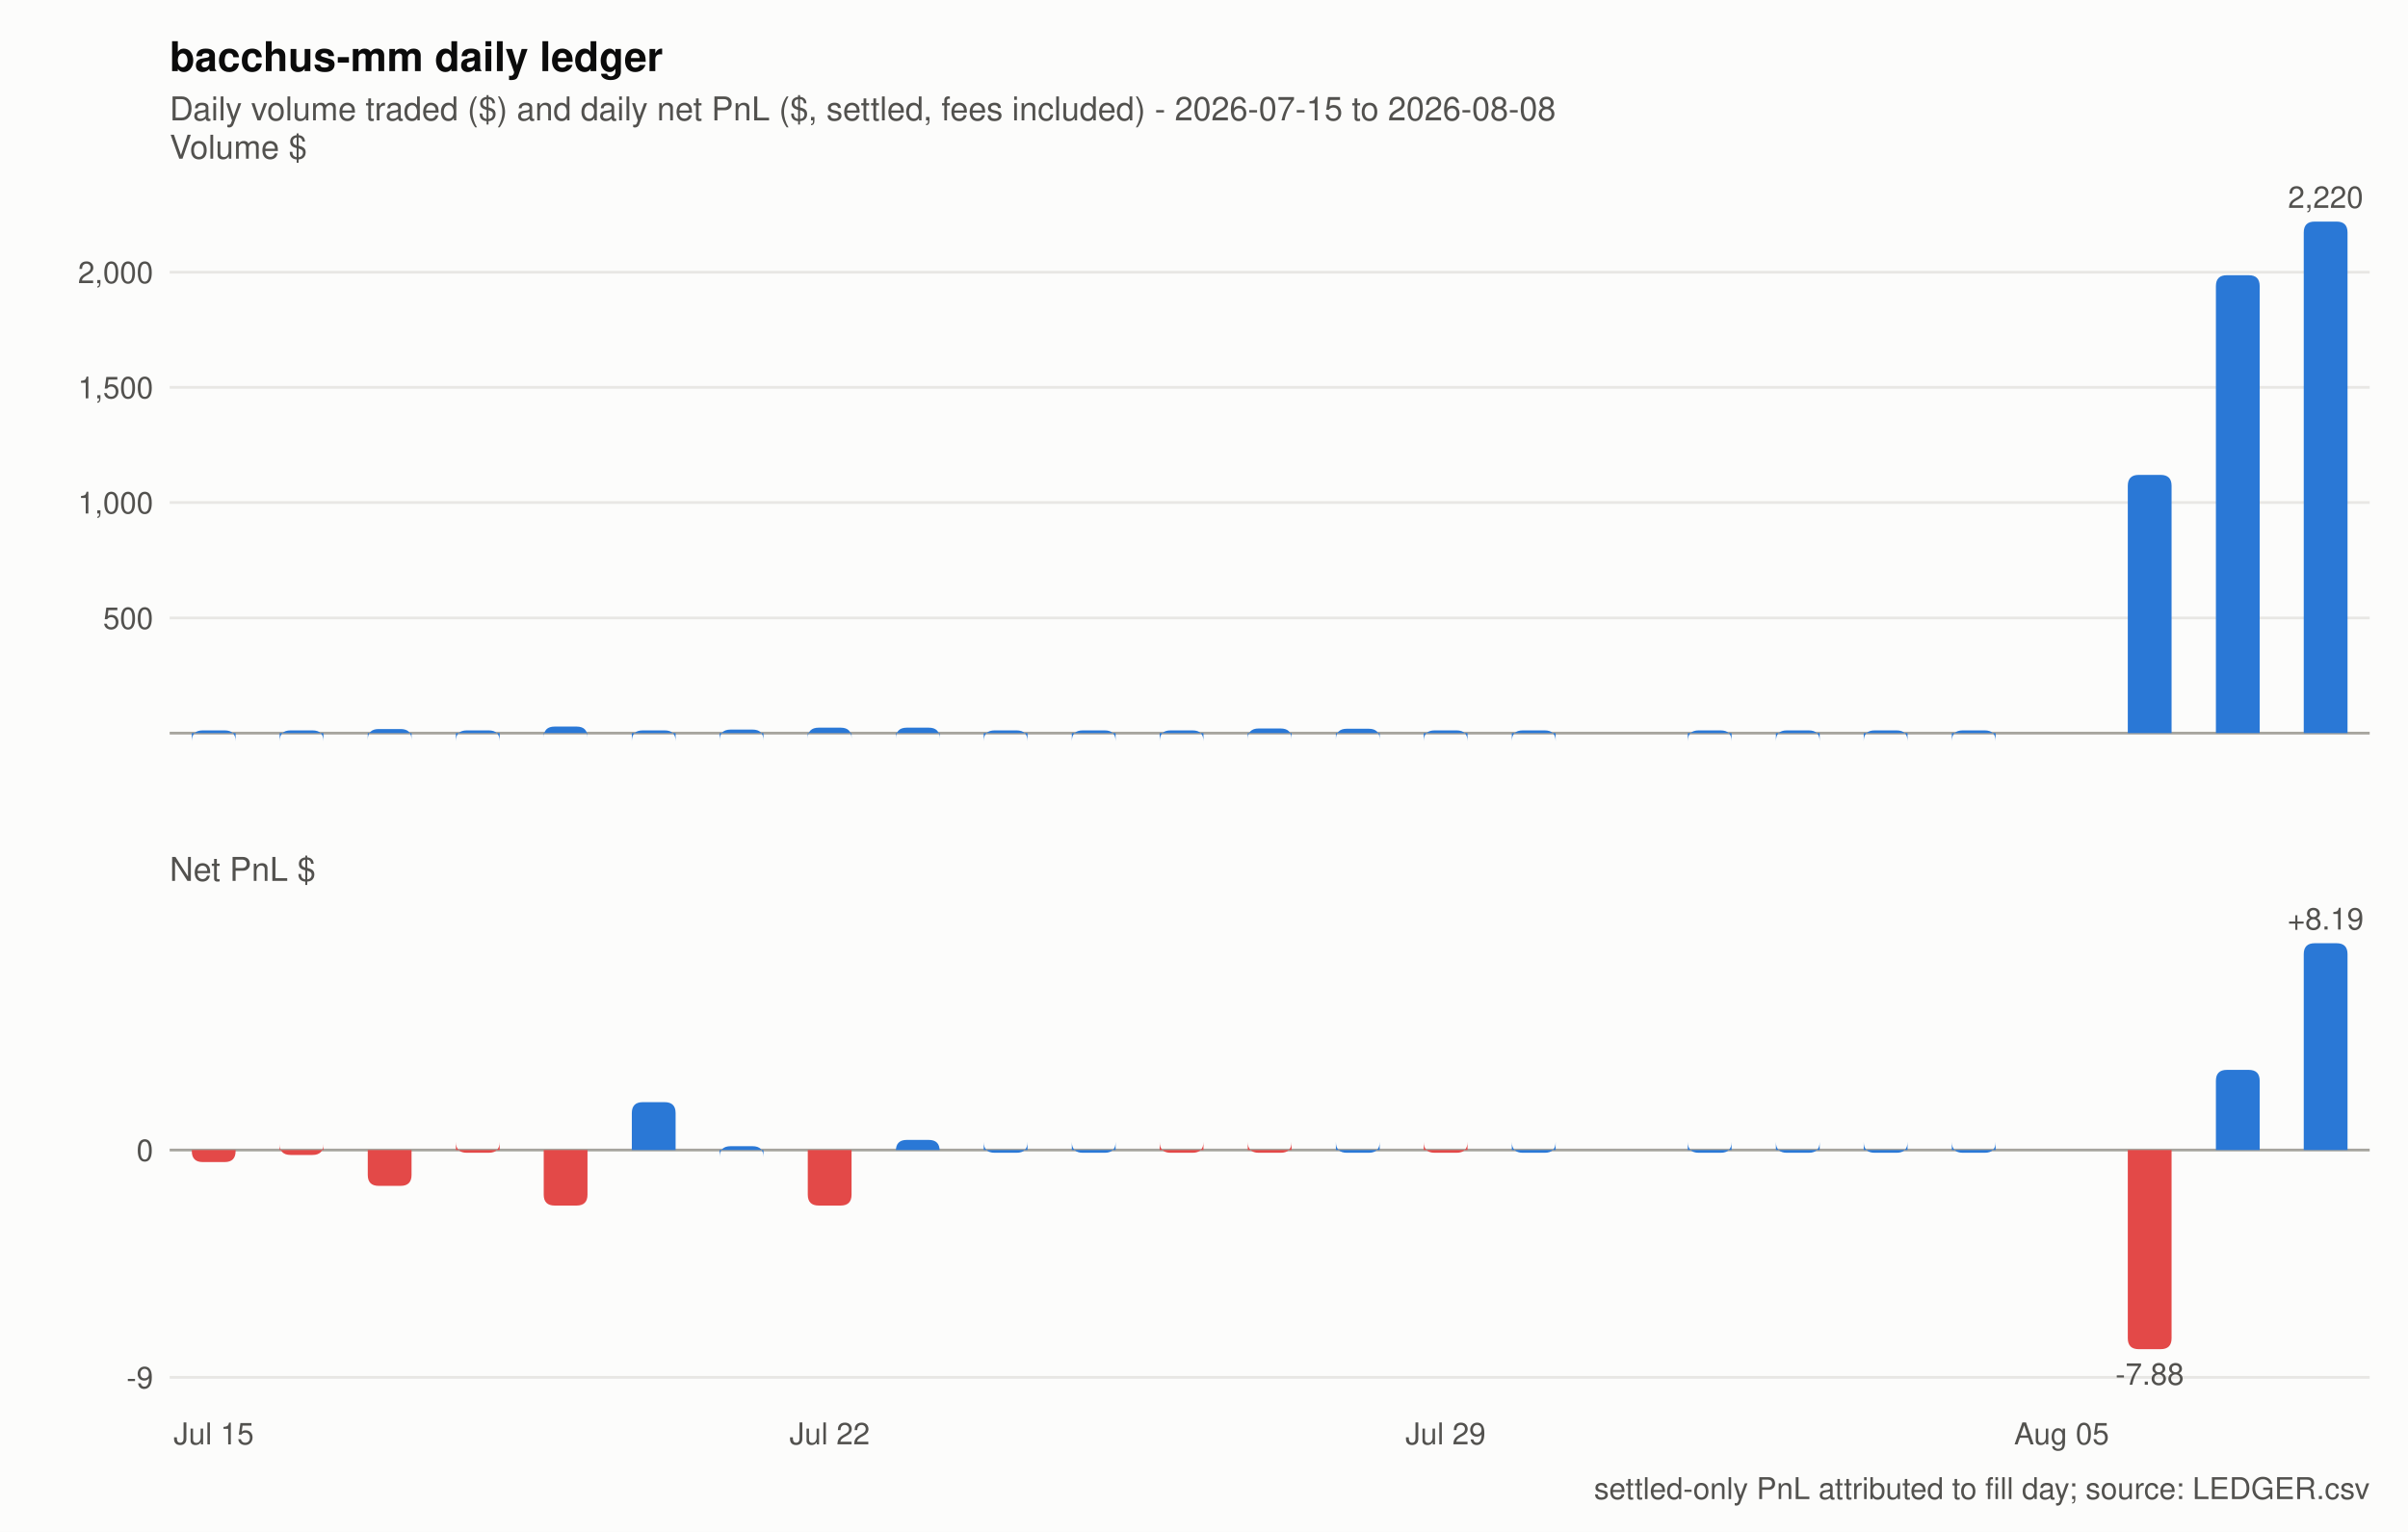
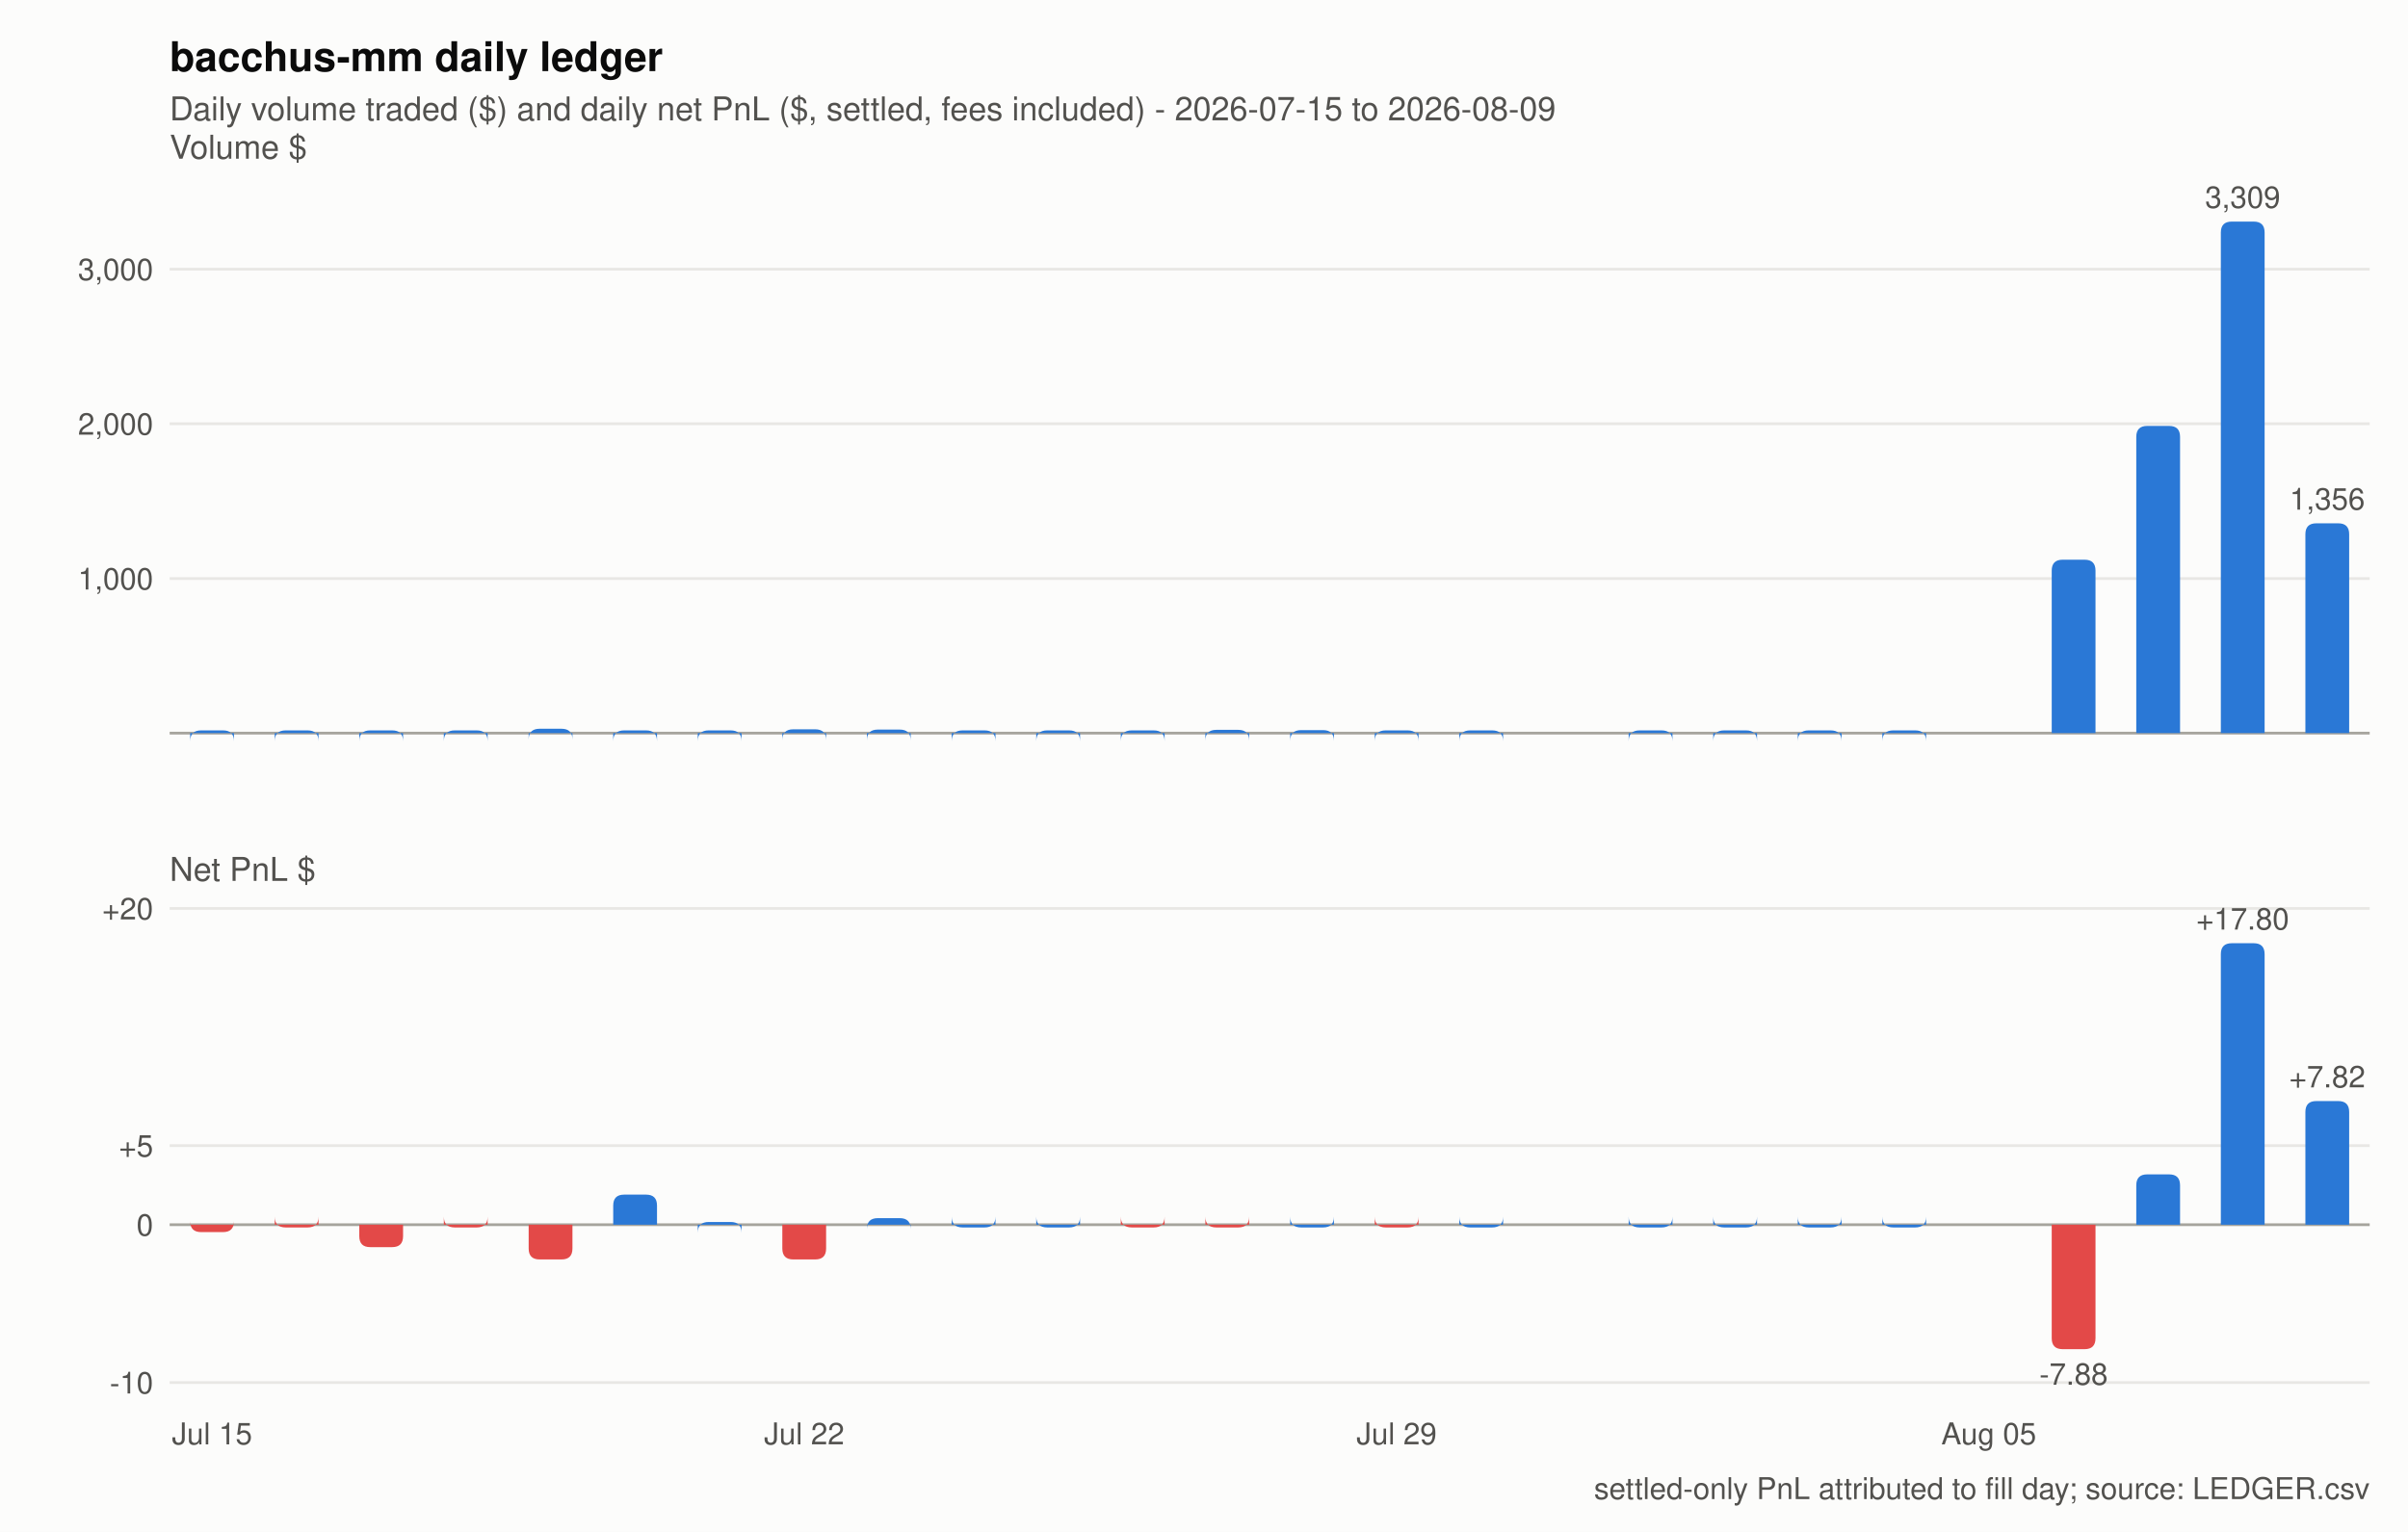
<svg xmlns="http://www.w3.org/2000/svg" viewBox="0 0 880 560" font-family="-apple-system,Segoe UI,Helvetica,Arial,sans-serif">
  <style>
  .bg{fill:#fcfcfb}.t1{fill:#0b0b0b}.t2{fill:#52514e}.grid{stroke:#e8e7e4;stroke-width:1}
  .zero{stroke:#a6a49d;stroke-width:1}
  .vol{fill:#2a78d6}.pos{fill:#2a78d6}.neg{fill:#e34948}
  text{font-size:12px}.title{font-size:15px;font-weight:600}.sub{font-size:12px}
  .lbl{font-size:11px}
  @media (prefers-color-scheme: dark){
    .bg{fill:#1a1a19}.t1{fill:#ffffff}.t2{fill:#c3c2b7}.grid{stroke:#2c2c2a}
    .zero{stroke:#6b6a64}.vol{fill:#3987e5}.pos{fill:#3987e5}.neg{fill:#e66767}
  }
</style>
  <rect class="bg" x="0" y="0" width="880" height="560" />
  <text class="t1 title" x="62" y="26">bacchus-mm daily ledger</text>
-   <text class="t2 sub" x="62" y="44">Daily volume traded ($) and daily net PnL ($, settled, fees included) - 2026-07-15 to 2026-08-08</text>
+   <text class="t2 sub" x="62" y="44">Daily volume traded ($) and daily net PnL ($, settled, fees included) - 2026-07-15 to 2026-08-09</text>
  <text class="t2" x="62" y="58">Volume $</text>
-   <line class="grid" x1="62" x2="866" y1="225.9" y2="225.9" />
-   <text class="t2 lbl" x="56" y="229.9" text-anchor="end">500</text>
-   <line class="grid" x1="62" x2="866" y1="183.7" y2="183.7" />
-   <text class="t2 lbl" x="56" y="187.7" text-anchor="end">1,000</text>
-   <line class="grid" x1="62" x2="866" y1="141.6" y2="141.6" />
-   <text class="t2 lbl" x="56" y="145.6" text-anchor="end">1,500</text>
-   <line class="grid" x1="62" x2="866" y1="99.5" y2="99.5" />
-   <text class="t2 lbl" x="56" y="103.5" text-anchor="end">2,000</text>
+   <line class="grid" x1="62" x2="866" y1="211.5" y2="211.5" />
+   <text class="t2 lbl" x="56" y="215.5" text-anchor="end">1,000</text>
+   <line class="grid" x1="62" x2="866" y1="154.9" y2="154.9" />
+   <text class="t2 lbl" x="56" y="158.9" text-anchor="end">2,000</text>
+   <line class="grid" x1="62" x2="866" y1="98.4" y2="98.4" />
+   <text class="t2 lbl" x="56" y="102.4" text-anchor="end">3,000</text>
  <line class="zero" x1="62" x2="866" y1="268" y2="268" />
-   <path d="M70.1,268.0 L70.1,271.0 Q70.1,267.0 74.1,267.0 L82.1,267.0 Q86.1,267.0 86.1,271.0 L86.1,268.0 Z" class="vol" />
-   <path d="M102.2,268.0 L102.2,271.0 Q102.2,267.0 106.2,267.0 L114.2,267.0 Q118.2,267.0 118.2,271.0 L118.2,268.0 Z" class="vol" />
-   <path d="M134.4,268.0 L134.4,270.5 Q134.4,266.5 138.4,266.5 L146.4,266.5 Q150.4,266.5 150.4,270.5 L150.4,268.0 Z" class="vol" />
-   <path d="M166.6,268.0 L166.6,271.0 Q166.6,267.0 170.6,267.0 L178.6,267.0 Q182.6,267.0 182.6,271.0 L182.6,268.0 Z" class="vol" />
-   <path d="M198.7,268.0 L198.7,269.6 Q198.7,265.6 202.7,265.6 L210.7,265.6 Q214.7,265.6 214.7,269.6 L214.7,268.0 Z" class="vol" />
-   <path d="M230.9,268.0 L230.9,271.0 Q230.9,267.0 234.9,267.0 L242.9,267.0 Q246.9,267.0 246.9,271.0 L246.9,268.0 Z" class="vol" />
-   <path d="M263.0,268.0 L263.0,270.7 Q263.0,266.7 267.0,266.7 L275.0,266.7 Q279.0,266.7 279.0,270.7 L279.0,268.0 Z" class="vol" />
-   <path d="M295.2,268.0 L295.2,270.0 Q295.2,266.0 299.2,266.0 L307.2,266.0 Q311.2,266.0 311.2,270.0 L311.2,268.0 Z" class="vol" />
-   <path d="M327.4,268.0 L327.4,270.0 Q327.4,266.0 331.4,266.0 L339.4,266.0 Q343.4,266.0 343.4,270.0 L343.4,268.0 Z" class="vol" />
-   <path d="M359.5,268.0 L359.5,271.0 Q359.5,267.0 363.5,267.0 L371.5,267.0 Q375.5,267.0 375.5,271.0 L375.5,268.0 Z" class="vol" />
-   <path d="M391.7,268.0 L391.7,271.0 Q391.7,267.0 395.7,267.0 L403.7,267.0 Q407.7,267.0 407.7,271.0 L407.7,268.0 Z" class="vol" />
-   <path d="M423.8,268.0 L423.8,271.0 Q423.8,267.0 427.8,267.0 L435.8,267.0 Q439.8,267.0 439.8,271.0 L439.8,268.0 Z" class="vol" />
-   <path d="M456.0,268.0 L456.0,270.3 Q456.0,266.3 460.0,266.3 L468.0,266.3 Q472.0,266.3 472.0,270.3 L472.0,268.0 Z" class="vol" />
-   <path d="M488.2,268.0 L488.2,270.4 Q488.2,266.4 492.2,266.4 L500.2,266.4 Q504.2,266.4 504.2,270.4 L504.2,268.0 Z" class="vol" />
-   <path d="M520.3,268.0 L520.3,271.0 Q520.3,267.0 524.3,267.0 L532.3,267.0 Q536.3,267.0 536.3,271.0 L536.3,268.0 Z" class="vol" />
-   <path d="M552.5,268.0 L552.5,271.0 Q552.5,267.0 556.5,267.0 L564.5,267.0 Q568.5,267.0 568.5,271.0 L568.5,268.0 Z" class="vol" />
-   <path d="M616.8,268.0 L616.8,271.0 Q616.8,267.0 620.8,267.0 L628.8,267.0 Q632.8,267.0 632.8,271.0 L632.8,268.0 Z" class="vol" />
-   <path d="M649.0,268.0 L649.0,271.0 Q649.0,267.0 653.0,267.0 L661.0,267.0 Q665.0,267.0 665.0,271.0 L665.0,268.0 Z" class="vol" />
-   <path d="M681.1,268.0 L681.1,271.0 Q681.1,267.0 685.1,267.0 L693.1,267.0 Q697.1,267.0 697.1,271.0 L697.1,268.0 Z" class="vol" />
-   <path d="M713.3,268.0 L713.3,271.0 Q713.3,267.0 717.3,267.0 L725.3,267.0 Q729.3,267.0 729.3,271.0 L729.3,268.0 Z" class="vol" />
-   <path d="M777.6,268.0 L777.6,177.6 Q777.6,173.6 781.6,173.6 L789.6,173.6 Q793.6,173.6 793.6,177.6 L793.6,268.0 Z" class="vol" />
-   <path d="M809.8,268.0 L809.8,104.6 Q809.8,100.6 813.8,100.6 L821.8,100.6 Q825.8,100.6 825.8,104.6 L825.8,268.0 Z" class="vol" />
-   <path d="M841.9,268.0 L841.9,85.0 Q841.9,81.0 845.9,81.0 L853.9,81.0 Q857.9,81.0 857.9,85.0 L857.9,268.0 Z" class="vol" />
-   <text class="t2 lbl" x="849.9" y="76.0" text-anchor="middle">2,220</text>
+   <path d="M69.5,268.0 L69.5,271.0 Q69.5,267.0 73.5,267.0 L81.5,267.0 Q85.5,267.0 85.5,271.0 L85.5,268.0 Z" class="vol" />
+   <path d="M100.4,268.0 L100.4,271.0 Q100.4,267.0 104.4,267.0 L112.4,267.0 Q116.4,267.0 116.4,271.0 L116.4,268.0 Z" class="vol" />
+   <path d="M131.3,268.0 L131.3,271.0 Q131.3,267.0 135.3,267.0 L143.3,267.0 Q147.3,267.0 147.3,271.0 L147.3,268.0 Z" class="vol" />
+   <path d="M162.2,268.0 L162.2,271.0 Q162.2,267.0 166.2,267.0 L174.2,267.0 Q178.2,267.0 178.2,271.0 L178.2,268.0 Z" class="vol" />
+   <path d="M193.2,268.0 L193.2,270.4 Q193.2,266.4 197.2,266.4 L205.2,266.4 Q209.2,266.4 209.2,270.4 L209.2,268.0 Z" class="vol" />
+   <path d="M224.1,268.0 L224.1,271.0 Q224.1,267.0 228.1,267.0 L236.1,267.0 Q240.1,267.0 240.1,271.0 L240.1,268.0 Z" class="vol" />
+   <path d="M255.0,268.0 L255.0,271.0 Q255.0,267.0 259.0,267.0 L267.0,267.0 Q271.0,267.0 271.0,271.0 L271.0,268.0 Z" class="vol" />
+   <path d="M285.9,268.0 L285.9,270.6 Q285.9,266.6 289.9,266.6 L297.9,266.6 Q301.9,266.6 301.9,270.6 L301.9,268.0 Z" class="vol" />
+   <path d="M316.8,268.0 L316.8,270.7 Q316.8,266.7 320.8,266.7 L328.8,266.7 Q332.8,266.7 332.8,270.7 L332.8,268.0 Z" class="vol" />
+   <path d="M347.8,268.0 L347.8,271.0 Q347.8,267.0 351.8,267.0 L359.8,267.0 Q363.8,267.0 363.8,271.0 L363.8,268.0 Z" class="vol" />
+   <path d="M378.7,268.0 L378.7,271.0 Q378.7,267.0 382.7,267.0 L390.7,267.0 Q394.7,267.0 394.7,271.0 L394.7,268.0 Z" class="vol" />
+   <path d="M409.6,268.0 L409.6,271.0 Q409.6,267.0 413.6,267.0 L421.6,267.0 Q425.6,267.0 425.6,271.0 L425.6,268.0 Z" class="vol" />
+   <path d="M440.5,268.0 L440.5,270.8 Q440.5,266.8 444.5,266.8 L452.5,266.8 Q456.5,266.8 456.5,270.8 L456.5,268.0 Z" class="vol" />
+   <path d="M471.5,268.0 L471.5,270.9 Q471.5,266.9 475.5,266.9 L483.5,266.9 Q487.5,266.9 487.5,270.9 L487.5,268.0 Z" class="vol" />
+   <path d="M502.4,268.0 L502.4,271.0 Q502.4,267.0 506.4,267.0 L514.4,267.0 Q518.4,267.0 518.4,271.0 L518.4,268.0 Z" class="vol" />
+   <path d="M533.3,268.0 L533.3,271.0 Q533.3,267.0 537.3,267.0 L545.3,267.0 Q549.3,267.0 549.3,271.0 L549.3,268.0 Z" class="vol" />
+   <path d="M595.2,268.0 L595.2,271.0 Q595.2,267.0 599.2,267.0 L607.2,267.0 Q611.2,267.0 611.2,271.0 L611.2,268.0 Z" class="vol" />
+   <path d="M626.1,268.0 L626.1,271.0 Q626.1,267.0 630.1,267.0 L638.1,267.0 Q642.1,267.0 642.1,271.0 L642.1,268.0 Z" class="vol" />
+   <path d="M657.0,268.0 L657.0,271.0 Q657.0,267.0 661.0,267.0 L669.0,267.0 Q673.0,267.0 673.0,271.0 L673.0,268.0 Z" class="vol" />
+   <path d="M687.9,268.0 L687.9,271.0 Q687.9,267.0 691.9,267.0 L699.9,267.0 Q703.9,267.0 703.9,271.0 L703.9,268.0 Z" class="vol" />
+   <path d="M749.8,268.0 L749.8,208.6 Q749.8,204.6 753.8,204.6 L761.8,204.6 Q765.8,204.6 765.8,208.6 L765.8,268.0 Z" class="vol" />
+   <path d="M780.7,268.0 L780.7,159.7 Q780.7,155.7 784.7,155.7 L792.7,155.7 Q796.7,155.7 796.7,159.7 L796.7,268.0 Z" class="vol" />
+   <path d="M811.6,268.0 L811.6,85.0 Q811.6,81.0 815.6,81.0 L823.6,81.0 Q827.6,81.0 827.6,85.0 L827.6,268.0 Z" class="vol" />
+   <text class="t2 lbl" x="819.6" y="76.0" text-anchor="middle">3,309</text>
+   <path d="M842.5,268.0 L842.5,195.3 Q842.5,191.3 846.5,191.3 L854.5,191.3 Q858.5,191.3 858.5,195.3 L858.5,268.0 Z" class="vol" />
+   <text class="t2 lbl" x="850.5" y="186.3" text-anchor="middle">1,356</text>
  <text class="t2" x="62" y="322">Net PnL $</text>
-   <line class="grid" x1="62" x2="866" y1="503.5" y2="503.5" />
-   <text class="t2 lbl" x="56" y="507.5" text-anchor="end">-9</text>
-   <line class="zero" x1="62" x2="866" y1="420.4" y2="420.4" />
-   <text class="t2 lbl" x="56" y="424.4" text-anchor="end">0</text>
-   <path d="M70.1,420.4 L70.1,420.8 Q70.1,424.8 74.1,424.8 L82.1,424.8 Q86.1,424.8 86.1,420.8 L86.1,420.4 Z" class="neg" />
-   <path d="M102.2,420.4 L102.2,418.2 Q102.2,422.2 106.2,422.2 L114.2,422.2 Q118.2,422.2 118.2,418.2 L118.2,420.4 Z" class="neg" />
-   <path d="M134.4,420.4 L134.4,429.5 Q134.4,433.5 138.4,433.5 L146.4,433.5 Q150.4,433.5 150.4,429.5 L150.4,420.4 Z" class="neg" />
-   <path d="M166.6,420.4 L166.6,417.4 Q166.6,421.4 170.6,421.4 L178.6,421.4 Q182.6,421.4 182.6,417.4 L182.6,420.4 Z" class="neg" />
-   <path d="M198.7,420.4 L198.7,436.7 Q198.7,440.7 202.7,440.7 L210.7,440.7 Q214.7,440.7 214.7,436.7 L214.7,420.4 Z" class="neg" />
-   <path d="M230.9,420.4 L230.9,406.9 Q230.9,402.9 234.9,402.9 L242.9,402.9 Q246.9,402.9 246.9,406.9 L246.9,420.4 Z" class="pos" />
-   <path d="M263.0,420.4 L263.0,423.0 Q263.0,419.0 267.0,419.0 L275.0,419.0 Q279.0,419.0 279.0,423.0 L279.0,420.4 Z" class="pos" />
-   <path d="M295.2,420.4 L295.2,436.7 Q295.2,440.7 299.2,440.7 L307.2,440.7 Q311.2,440.7 311.2,436.7 L311.2,420.4 Z" class="neg" />
-   <path d="M327.4,420.4 L327.4,420.7 Q327.4,416.7 331.4,416.7 L339.4,416.7 Q343.4,416.7 343.4,420.7 L343.4,420.4 Z" class="pos" />
-   <path d="M359.5,420.4 L359.5,417.4 Q359.5,421.4 363.5,421.4 L371.5,421.4 Q375.5,421.4 375.5,417.4 L375.5,420.4 Z" class="pos" />
-   <path d="M391.7,420.4 L391.7,417.4 Q391.7,421.4 395.7,421.4 L403.7,421.4 Q407.7,421.4 407.7,417.4 L407.7,420.4 Z" class="pos" />
-   <path d="M423.8,420.4 L423.8,417.4 Q423.8,421.4 427.8,421.4 L435.8,421.4 Q439.8,421.4 439.8,417.4 L439.8,420.4 Z" class="neg" />
-   <path d="M456.0,420.4 L456.0,417.4 Q456.0,421.4 460.0,421.4 L468.0,421.4 Q472.0,421.4 472.0,417.4 L472.0,420.4 Z" class="neg" />
-   <path d="M488.2,420.4 L488.2,417.4 Q488.2,421.4 492.2,421.4 L500.2,421.4 Q504.2,421.4 504.2,417.4 L504.2,420.4 Z" class="pos" />
-   <path d="M520.3,420.4 L520.3,417.4 Q520.3,421.4 524.3,421.4 L532.3,421.4 Q536.3,421.4 536.3,417.4 L536.3,420.4 Z" class="neg" />
-   <path d="M552.5,420.4 L552.5,417.4 Q552.5,421.4 556.5,421.4 L564.5,421.4 Q568.5,421.4 568.5,417.4 L568.5,420.4 Z" class="pos" />
-   <path d="M616.8,420.4 L616.8,417.4 Q616.8,421.4 620.8,421.4 L628.8,421.4 Q632.8,421.4 632.8,417.4 L632.8,420.4 Z" class="pos" />
-   <path d="M649.0,420.4 L649.0,417.4 Q649.0,421.4 653.0,421.4 L661.0,421.4 Q665.0,421.4 665.0,417.4 L665.0,420.4 Z" class="pos" />
-   <path d="M681.1,420.4 L681.1,417.4 Q681.1,421.4 685.1,421.4 L693.1,421.4 Q697.1,421.4 697.1,417.4 L697.1,420.4 Z" class="pos" />
-   <path d="M713.3,420.4 L713.3,417.4 Q713.3,421.4 717.3,421.4 L725.3,421.4 Q729.3,421.4 729.3,417.4 L729.3,420.4 Z" class="pos" />
-   <path d="M777.6,420.4 L777.6,489.2 Q777.6,493.2 781.6,493.2 L789.6,493.2 Q793.6,493.2 793.6,489.2 L793.6,420.4 Z" class="neg" />
-   <text class="t2 lbl" x="785.6" y="506.2" text-anchor="middle">-7.88</text>
-   <path d="M809.8,420.4 L809.8,395.1 Q809.8,391.1 813.8,391.1 L821.8,391.1 Q825.8,391.1 825.8,395.1 L825.8,420.4 Z" class="pos" />
-   <path d="M841.9,420.4 L841.9,348.8 Q841.9,344.8 845.9,344.8 L853.9,344.8 Q857.9,344.8 857.9,348.8 L857.9,420.4 Z" class="pos" />
-   <text class="t2 lbl" x="849.9" y="339.8" text-anchor="middle">+8.19</text>
-   <text class="t2 lbl" x="78.1" y="528" text-anchor="middle">Jul 15</text>
-   <text class="t2 lbl" x="303.2" y="528" text-anchor="middle">Jul 22</text>
-   <text class="t2 lbl" x="528.3" y="528" text-anchor="middle">Jul 29</text>
-   <text class="t2 lbl" x="753.4" y="528" text-anchor="middle">Aug 05</text>
+   <line class="grid" x1="62" x2="866" y1="505.4" y2="505.4" />
+   <text class="t2 lbl" x="56" y="509.4" text-anchor="end">-10</text>
+   <line class="grid" x1="62" x2="866" y1="418.8" y2="418.8" />
+   <text class="t2 lbl" x="56" y="422.8" text-anchor="end">+5</text>
+   <line class="grid" x1="62" x2="866" y1="332.1" y2="332.1" />
+   <text class="t2 lbl" x="56" y="336.1" text-anchor="end">+20</text>
+   <line class="zero" x1="62" x2="866" y1="447.7" y2="447.7" />
+   <text class="t2 lbl" x="56" y="451.7" text-anchor="end">0</text>
+   <path d="M69.5,447.7 L69.5,446.4 Q69.5,450.4 73.5,450.4 L81.5,450.4 Q85.5,450.4 85.5,446.4 L85.5,447.7 Z" class="neg" />
+   <path d="M100.4,447.7 L100.4,444.7 Q100.4,448.7 104.4,448.7 L112.4,448.7 Q116.4,448.7 116.4,444.7 L116.4,447.7 Z" class="neg" />
+   <path d="M131.3,447.7 L131.3,451.9 Q131.3,455.9 135.3,455.9 L143.3,455.9 Q147.3,455.9 147.3,451.9 L147.3,447.7 Z" class="neg" />
+   <path d="M162.2,447.7 L162.2,444.7 Q162.2,448.7 166.2,448.7 L174.2,448.7 Q178.2,448.7 178.2,444.7 L178.2,447.7 Z" class="neg" />
+   <path d="M193.2,447.7 L193.2,456.4 Q193.2,460.4 197.2,460.4 L205.2,460.4 Q209.2,460.4 209.2,456.4 L209.2,447.7 Z" class="neg" />
+   <path d="M224.1,447.7 L224.1,440.7 Q224.1,436.7 228.1,436.7 L236.1,436.7 Q240.1,436.7 240.1,440.7 L240.1,447.7 Z" class="pos" />
+   <path d="M255.0,447.7 L255.0,450.7 Q255.0,446.7 259.0,446.7 L267.0,446.7 Q271.0,446.7 271.0,450.7 L271.0,447.7 Z" class="pos" />
+   <path d="M285.9,447.7 L285.9,456.4 Q285.9,460.4 289.9,460.4 L297.9,460.4 Q301.9,460.4 301.9,456.4 L301.9,447.7 Z" class="neg" />
+   <path d="M316.8,447.7 L316.8,449.3 Q316.8,445.3 320.8,445.3 L328.8,445.3 Q332.8,445.3 332.8,449.3 L332.8,447.7 Z" class="pos" />
+   <path d="M347.8,447.7 L347.8,444.7 Q347.8,448.7 351.8,448.7 L359.8,448.7 Q363.8,448.7 363.8,444.7 L363.8,447.7 Z" class="pos" />
+   <path d="M378.7,447.7 L378.7,444.7 Q378.7,448.7 382.7,448.7 L390.7,448.7 Q394.7,448.7 394.7,444.7 L394.7,447.7 Z" class="pos" />
+   <path d="M409.6,447.7 L409.6,444.7 Q409.6,448.7 413.6,448.7 L421.6,448.7 Q425.6,448.7 425.6,444.7 L425.6,447.7 Z" class="neg" />
+   <path d="M440.5,447.7 L440.5,444.7 Q440.5,448.7 444.5,448.7 L452.5,448.7 Q456.5,448.7 456.5,444.7 L456.5,447.7 Z" class="neg" />
+   <path d="M471.5,447.7 L471.5,444.7 Q471.5,448.7 475.5,448.7 L483.5,448.7 Q487.5,448.7 487.5,444.7 L487.5,447.7 Z" class="pos" />
+   <path d="M502.4,447.7 L502.4,444.7 Q502.4,448.7 506.4,448.7 L514.4,448.7 Q518.4,448.7 518.4,444.7 L518.4,447.7 Z" class="neg" />
+   <path d="M533.3,447.7 L533.3,444.7 Q533.3,448.7 537.3,448.7 L545.3,448.7 Q549.3,448.7 549.3,444.7 L549.3,447.7 Z" class="pos" />
+   <path d="M595.2,447.7 L595.2,444.7 Q595.2,448.7 599.2,448.7 L607.2,448.7 Q611.2,448.7 611.2,444.7 L611.2,447.7 Z" class="pos" />
+   <path d="M626.1,447.7 L626.1,444.7 Q626.1,448.7 630.1,448.7 L638.1,448.7 Q642.1,448.7 642.1,444.7 L642.1,447.7 Z" class="pos" />
+   <path d="M657.0,447.7 L657.0,444.7 Q657.0,448.7 661.0,448.7 L669.0,448.7 Q673.0,448.7 673.0,444.7 L673.0,447.7 Z" class="pos" />
+   <path d="M687.9,447.7 L687.9,444.7 Q687.9,448.7 691.9,448.7 L699.9,448.7 Q703.9,448.7 703.9,444.7 L703.9,447.7 Z" class="pos" />
+   <path d="M749.8,447.7 L749.8,489.2 Q749.8,493.2 753.8,493.2 L761.8,493.2 Q765.8,493.2 765.8,489.2 L765.8,447.7 Z" class="neg" />
+   <text class="t2 lbl" x="757.8" y="506.2" text-anchor="middle">-7.88</text>
+   <path d="M780.7,447.7 L780.7,433.3 Q780.7,429.3 784.7,429.3 L792.7,429.3 Q796.7,429.3 796.7,433.3 L796.7,447.7 Z" class="pos" />
+   <path d="M811.6,447.7 L811.6,348.8 Q811.6,344.8 815.6,344.8 L823.6,344.8 Q827.6,344.8 827.6,348.8 L827.6,447.7 Z" class="pos" />
+   <text class="t2 lbl" x="819.6" y="339.8" text-anchor="middle">+17.80</text>
+   <path d="M842.5,447.7 L842.5,406.5 Q842.5,402.5 846.5,402.5 L854.5,402.5 Q858.5,402.5 858.5,406.5 L858.5,447.7 Z" class="pos" />
+   <text class="t2 lbl" x="850.5" y="397.5" text-anchor="middle">+7.82</text>
+   <text class="t2 lbl" x="77.5" y="528" text-anchor="middle">Jul 15</text>
+   <text class="t2 lbl" x="293.9" y="528" text-anchor="middle">Jul 22</text>
+   <text class="t2 lbl" x="510.4" y="528" text-anchor="middle">Jul 29</text>
+   <text class="t2 lbl" x="726.8" y="528" text-anchor="middle">Aug 05</text>
  <text class="t2 lbl" x="866" y="548" text-anchor="end">settled-only PnL attributed to fill day; source: LEDGER.csv</text>
</svg>
